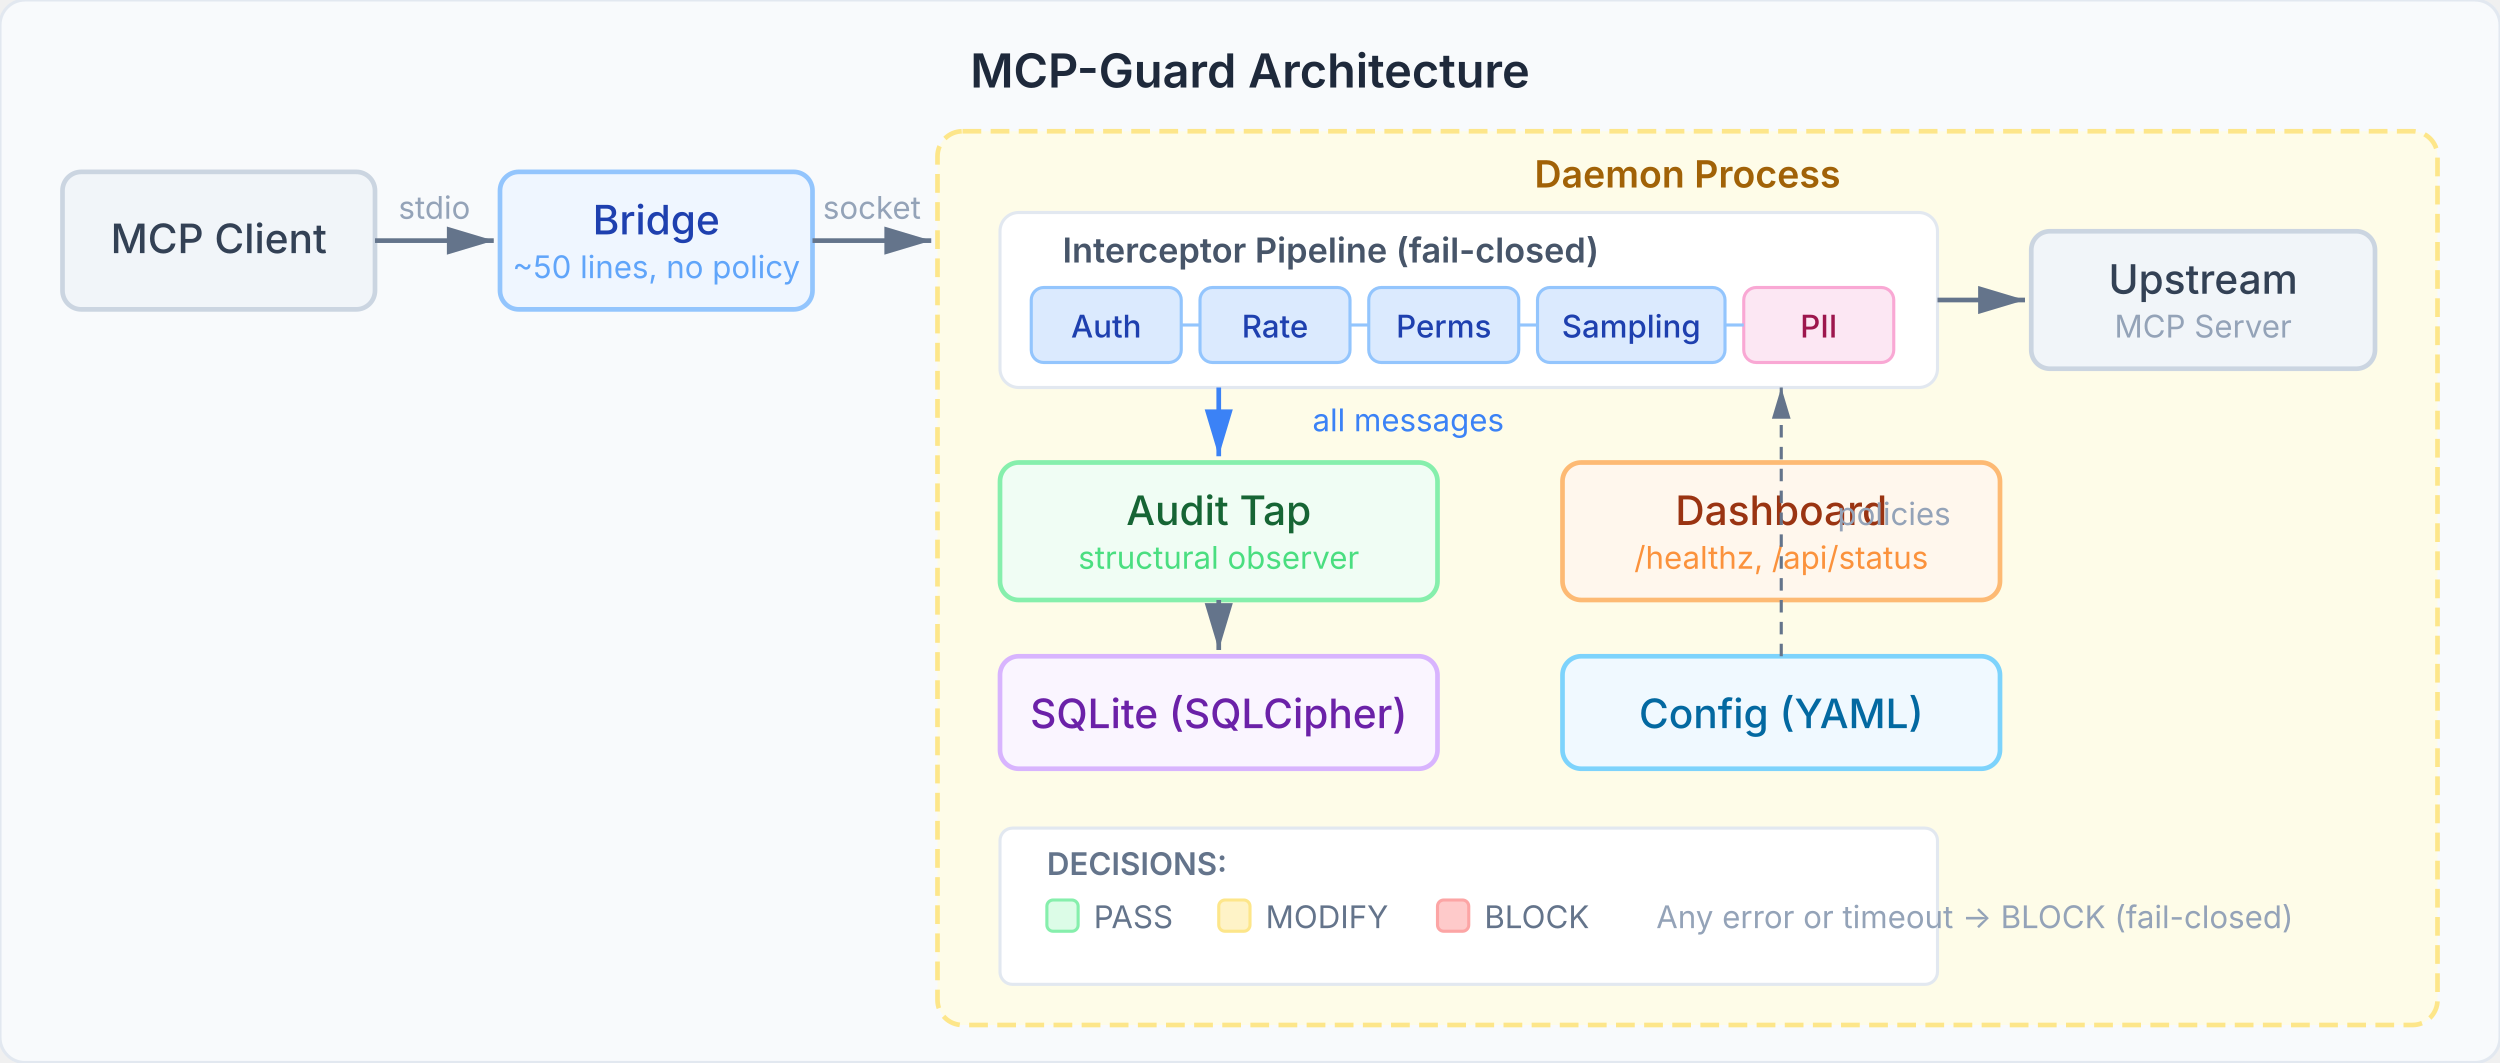
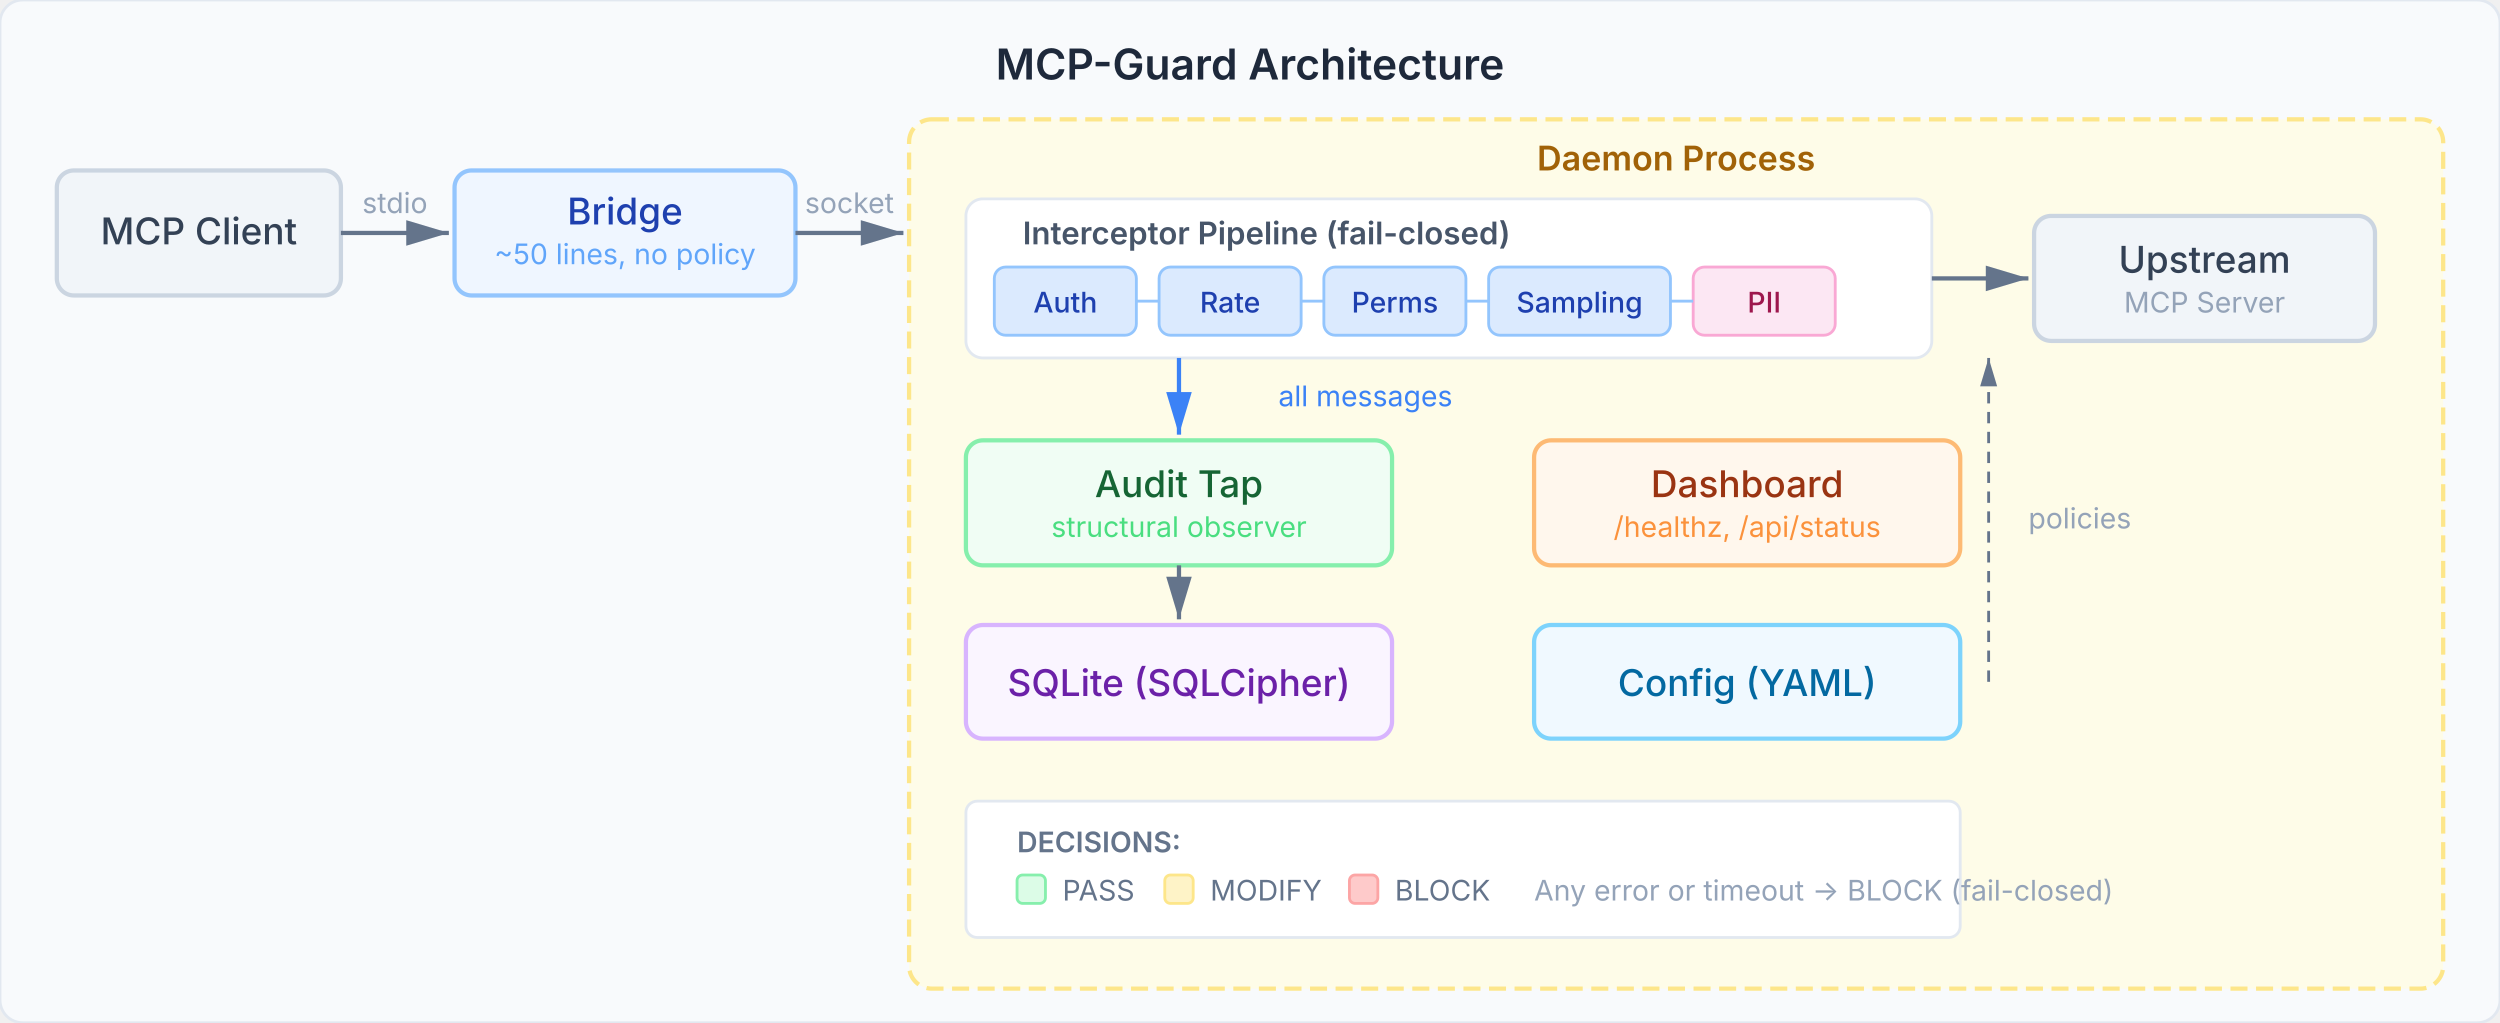
- <svg xmlns="http://www.w3.org/2000/svg" viewBox="0 0 800 340" font-family="system-ui, -apple-system, sans-serif" font-size="13">
+ <svg xmlns="http://www.w3.org/2000/svg" viewBox="0 0 880 360" font-family="system-ui, -apple-system, sans-serif" font-size="13">
  <defs>
    <marker id="arrow" viewBox="0 0 10 6" refX="10" refY="3" markerWidth="10" markerHeight="6" orient="auto-start-reverse">
      <path d="M0,0 L10,3 L0,6 Z" fill="#64748b" />
    </marker>
    <marker id="arrow-accent" viewBox="0 0 10 6" refX="10" refY="3" markerWidth="10" markerHeight="6" orient="auto-start-reverse">
      <path d="M0,0 L10,3 L0,6 Z" fill="#3b82f6" />
    </marker>
  </defs>
-   <rect width="800" height="340" rx="8" fill="#f8fafc" stroke="#e2e8f0" stroke-width="1" />
-   <text x="400" y="28" text-anchor="middle" font-size="15" font-weight="600" fill="#1e293b">MCP-Guard Architecture</text>
-   <rect x="20" y="55" width="100" height="44" rx="6" fill="#f1f5f9" stroke="#cbd5e1" stroke-width="1.5" />
-   <text x="70" y="81" text-anchor="middle" font-weight="500" fill="#334155">MCP Client</text>
-   <line x1="120" y1="77" x2="158" y2="77" stroke="#64748b" stroke-width="1.5" marker-end="url(#arrow)" />
-   <text x="139" y="70" text-anchor="middle" font-size="10" fill="#94a3b8">stdio</text>
-   <rect x="160" y="55" width="100" height="44" rx="6" fill="#eff6ff" stroke="#93c5fd" stroke-width="1.5" />
-   <text x="210" y="75" text-anchor="middle" font-weight="500" fill="#1e40af">Bridge</text>
-   <text x="210" y="89" text-anchor="middle" font-size="10" fill="#60a5fa">~50 lines, no policy</text>
-   <line x1="260" y1="77" x2="298" y2="77" stroke="#64748b" stroke-width="1.5" marker-end="url(#arrow)" />
-   <text x="279" y="70" text-anchor="middle" font-size="10" fill="#94a3b8">socket</text>
-   <rect x="300" y="42" width="480" height="286" rx="8" fill="#fefce8" stroke="#fde68a" stroke-width="1.5" stroke-dasharray="6,3" />
-   <text x="540" y="60" text-anchor="middle" font-size="12" font-weight="600" fill="#a16207">Daemon Process</text>
-   <rect x="320" y="68" width="300" height="56" rx="6" fill="white" stroke="#e2e8f0" stroke-width="1" />
-   <text x="340" y="84" font-size="11" font-weight="600" fill="#475569">Interceptor Pipeline (fail-closed)</text>
-   <rect x="330" y="92" width="48" height="24" rx="4" fill="#dbeafe" stroke="#93c5fd" stroke-width="1" />
-   <text x="354" y="108" text-anchor="middle" font-size="10" font-weight="500" fill="#1e40af">Auth</text>
-   <rect x="384" y="92" width="48" height="24" rx="4" fill="#dbeafe" stroke="#93c5fd" stroke-width="1" />
-   <text x="408" y="108" text-anchor="middle" font-size="10" font-weight="500" fill="#1e40af">Rate</text>
-   <rect x="438" y="92" width="48" height="24" rx="4" fill="#dbeafe" stroke="#93c5fd" stroke-width="1" />
-   <text x="462" y="108" text-anchor="middle" font-size="10" font-weight="500" fill="#1e40af">Perms</text>
-   <rect x="492" y="92" width="60" height="24" rx="4" fill="#dbeafe" stroke="#93c5fd" stroke-width="1" />
-   <text x="522" y="108" text-anchor="middle" font-size="10" font-weight="500" fill="#1e40af">Sampling</text>
-   <rect x="558" y="92" width="48" height="24" rx="4" fill="#fce7f3" stroke="#f9a8d4" stroke-width="1" />
-   <text x="582" y="108" text-anchor="middle" font-size="10" font-weight="500" fill="#9d174d">PII</text>
-   <line x1="378" y1="104" x2="384" y2="104" stroke="#93c5fd" stroke-width="1" />
-   <line x1="432" y1="104" x2="438" y2="104" stroke="#93c5fd" stroke-width="1" />
-   <line x1="486" y1="104" x2="492" y2="104" stroke="#93c5fd" stroke-width="1" />
-   <line x1="552" y1="104" x2="558" y2="104" stroke="#93c5fd" stroke-width="1" />
-   <line x1="620" y1="96" x2="648" y2="96" stroke="#64748b" stroke-width="1.5" marker-end="url(#arrow)" />
-   <rect x="650" y="74" width="110" height="44" rx="6" fill="#f1f5f9" stroke="#cbd5e1" stroke-width="1.5" />
-   <text x="705" y="94" text-anchor="middle" font-weight="500" fill="#334155">Upstream</text>
-   <text x="705" y="108" text-anchor="middle" font-size="10" fill="#94a3b8">MCP Server</text>
-   <rect x="320" y="148" width="140" height="44" rx="6" fill="#f0fdf4" stroke="#86efac" stroke-width="1.5" />
-   <text x="390" y="168" text-anchor="middle" font-weight="500" fill="#166534">Audit Tap</text>
-   <text x="390" y="182" text-anchor="middle" font-size="10" fill="#4ade80">structural observer</text>
-   <line x1="390" y1="124" x2="390" y2="146" stroke="#3b82f6" stroke-width="1.5" marker-end="url(#arrow-accent)" />
-   <text x="420" y="138" font-size="10" fill="#3b82f6">all messages</text>
-   <rect x="320" y="210" width="140" height="36" rx="6" fill="#faf5ff" stroke="#d8b4fe" stroke-width="1.5" />
-   <text x="390" y="233" text-anchor="middle" font-weight="500" fill="#6b21a8">SQLite (SQLCipher)</text>
-   <line x1="390" y1="192" x2="390" y2="208" stroke="#64748b" stroke-width="1.5" marker-end="url(#arrow)" />
-   <rect x="500" y="148" width="140" height="44" rx="6" fill="#fff7ed" stroke="#fdba74" stroke-width="1.5" />
-   <text x="570" y="168" text-anchor="middle" font-weight="500" fill="#9a3412">Dashboard</text>
-   <text x="570" y="182" text-anchor="middle" font-size="10" fill="#fb923c">/healthz, /api/status</text>
-   <rect x="500" y="210" width="140" height="36" rx="6" fill="#f0f9ff" stroke="#7dd3fc" stroke-width="1.5" />
-   <text x="570" y="233" text-anchor="middle" font-weight="500" fill="#0369a1">Config (YAML)</text>
-   <line x1="570" y1="210" x2="570" y2="124" stroke="#64748b" stroke-width="1" stroke-dasharray="4,3" marker-end="url(#arrow)" />
-   <text x="588" y="168" font-size="10" fill="#94a3b8">policies</text>
-   <rect x="320" y="265" width="300" height="50" rx="4" fill="white" stroke="#e2e8f0" stroke-width="1" />
-   <text x="335" y="280" font-size="10" font-weight="600" fill="#64748b">DECISIONS:</text>
-   <rect x="335" y="288" width="10" height="10" rx="2" fill="#dcfce7" stroke="#86efac" stroke-width="1" />
-   <text x="350" y="297" font-size="10" fill="#64748b">PASS</text>
-   <rect x="390" y="288" width="10" height="10" rx="2" fill="#fef3c7" stroke="#fde68a" stroke-width="1" />
-   <text x="405" y="297" font-size="10" fill="#64748b">MODIFY</text>
-   <rect x="460" y="288" width="10" height="10" rx="2" fill="#fecaca" stroke="#fca5a5" stroke-width="1" />
-   <text x="475" y="297" font-size="10" fill="#64748b">BLOCK</text>
-   <text x="530" y="297" font-size="10" fill="#94a3b8">Any error or timeout -&gt; BLOCK (fail-closed)</text>
+   <rect width="880" height="360" rx="8" fill="#f8fafc" stroke="#e2e8f0" stroke-width="1" />
+   <text x="440" y="28" text-anchor="middle" font-size="15" font-weight="600" fill="#1e293b">MCP-Guard Architecture</text>
+   <rect x="20" y="60" width="100" height="44" rx="6" fill="#f1f5f9" stroke="#cbd5e1" stroke-width="1.5" />
+   <text x="70" y="86" text-anchor="middle" font-weight="500" fill="#334155">MCP Client</text>
+   <line x1="120" y1="82" x2="158" y2="82" stroke="#64748b" stroke-width="1.5" marker-end="url(#arrow)" />
+   <text x="139" y="75" text-anchor="middle" font-size="10" fill="#94a3b8">stdio</text>
+   <rect x="160" y="60" width="120" height="44" rx="6" fill="#eff6ff" stroke="#93c5fd" stroke-width="1.5" />
+   <text x="220" y="79" text-anchor="middle" font-weight="500" fill="#1e40af">Bridge</text>
+   <text x="220" y="93" text-anchor="middle" font-size="10" fill="#60a5fa">~50 lines, no policy</text>
+   <line x1="280" y1="82" x2="318" y2="82" stroke="#64748b" stroke-width="1.5" marker-end="url(#arrow)" />
+   <text x="299" y="75" text-anchor="middle" font-size="10" fill="#94a3b8">socket</text>
+   <rect x="320" y="42" width="540" height="306" rx="8" fill="#fefce8" stroke="#fde68a" stroke-width="1.5" stroke-dasharray="6,3" />
+   <text x="590" y="60" text-anchor="middle" font-size="12" font-weight="600" fill="#a16207">Daemon Process</text>
+   <rect x="340" y="70" width="340" height="56" rx="6" fill="white" stroke="#e2e8f0" stroke-width="1" />
+   <text x="360" y="86" font-size="11" font-weight="600" fill="#475569">Interceptor Pipeline (fail-closed)</text>
+   <rect x="350" y="94" width="50" height="24" rx="4" fill="#dbeafe" stroke="#93c5fd" stroke-width="1" />
+   <text x="375" y="110" text-anchor="middle" font-size="10" font-weight="500" fill="#1e40af">Auth</text>
+   <rect x="408" y="94" width="50" height="24" rx="4" fill="#dbeafe" stroke="#93c5fd" stroke-width="1" />
+   <text x="433" y="110" text-anchor="middle" font-size="10" font-weight="500" fill="#1e40af">Rate</text>
+   <rect x="466" y="94" width="50" height="24" rx="4" fill="#dbeafe" stroke="#93c5fd" stroke-width="1" />
+   <text x="491" y="110" text-anchor="middle" font-size="10" font-weight="500" fill="#1e40af">Perms</text>
+   <rect x="524" y="94" width="64" height="24" rx="4" fill="#dbeafe" stroke="#93c5fd" stroke-width="1" />
+   <text x="556" y="110" text-anchor="middle" font-size="10" font-weight="500" fill="#1e40af">Sampling</text>
+   <rect x="596" y="94" width="50" height="24" rx="4" fill="#fce7f3" stroke="#f9a8d4" stroke-width="1" />
+   <text x="621" y="110" text-anchor="middle" font-size="10" font-weight="500" fill="#9d174d">PII</text>
+   <line x1="400" y1="106" x2="408" y2="106" stroke="#93c5fd" stroke-width="1" />
+   <line x1="458" y1="106" x2="466" y2="106" stroke="#93c5fd" stroke-width="1" />
+   <line x1="516" y1="106" x2="524" y2="106" stroke="#93c5fd" stroke-width="1" />
+   <line x1="588" y1="106" x2="596" y2="106" stroke="#93c5fd" stroke-width="1" />
+   <line x1="680" y1="98" x2="714" y2="98" stroke="#64748b" stroke-width="1.5" marker-end="url(#arrow)" />
+   <rect x="716" y="76" width="120" height="44" rx="6" fill="#f1f5f9" stroke="#cbd5e1" stroke-width="1.5" />
+   <text x="776" y="96" text-anchor="middle" font-weight="500" fill="#334155">Upstream</text>
+   <text x="776" y="110" text-anchor="middle" font-size="10" fill="#94a3b8">MCP Server</text>
+   <rect x="340" y="155" width="150" height="44" rx="6" fill="#f0fdf4" stroke="#86efac" stroke-width="1.5" />
+   <text x="415" y="175" text-anchor="middle" font-weight="500" fill="#166534">Audit Tap</text>
+   <text x="415" y="189" text-anchor="middle" font-size="10" fill="#4ade80">structural observer</text>
+   <line x1="415" y1="126" x2="415" y2="153" stroke="#3b82f6" stroke-width="1.5" marker-end="url(#arrow-accent)" />
+   <text x="450" y="143" font-size="10" fill="#3b82f6">all messages</text>
+   <rect x="340" y="220" width="150" height="40" rx="6" fill="#faf5ff" stroke="#d8b4fe" stroke-width="1.5" />
+   <text x="415" y="245" text-anchor="middle" font-weight="500" fill="#6b21a8">SQLite (SQLCipher)</text>
+   <line x1="415" y1="199" x2="415" y2="218" stroke="#64748b" stroke-width="1.5" marker-end="url(#arrow)" />
+   <rect x="540" y="155" width="150" height="44" rx="6" fill="#fff7ed" stroke="#fdba74" stroke-width="1.5" />
+   <text x="615" y="175" text-anchor="middle" font-weight="500" fill="#9a3412">Dashboard</text>
+   <text x="615" y="189" text-anchor="middle" font-size="10" fill="#fb923c">/healthz, /api/status</text>
+   <rect x="540" y="220" width="150" height="40" rx="6" fill="#f0f9ff" stroke="#7dd3fc" stroke-width="1.5" />
+   <text x="615" y="245" text-anchor="middle" font-weight="500" fill="#0369a1">Config (YAML)</text>
+   <line x1="700" y1="240" x2="700" y2="126" stroke="#64748b" stroke-width="1" stroke-dasharray="4,3" marker-end="url(#arrow)" />
+   <text x="714" y="186" font-size="10" fill="#94a3b8">policies</text>
+   <rect x="340" y="282" width="350" height="48" rx="4" fill="white" stroke="#e2e8f0" stroke-width="1" />
+   <text x="358" y="300" font-size="10" font-weight="600" fill="#64748b">DECISIONS:</text>
+   <rect x="358" y="308" width="10" height="10" rx="2" fill="#dcfce7" stroke="#86efac" stroke-width="1" />
+   <text x="374" y="317" font-size="10" fill="#64748b">PASS</text>
+   <rect x="410" y="308" width="10" height="10" rx="2" fill="#fef3c7" stroke="#fde68a" stroke-width="1" />
+   <text x="426" y="317" font-size="10" fill="#64748b">MODIFY</text>
+   <rect x="475" y="308" width="10" height="10" rx="2" fill="#fecaca" stroke="#fca5a5" stroke-width="1" />
+   <text x="491" y="317" font-size="10" fill="#64748b">BLOCK</text>
+   <text x="540" y="317" font-size="10" fill="#94a3b8">Any error or timeout → BLOCK (fail-closed)</text>
</svg>
